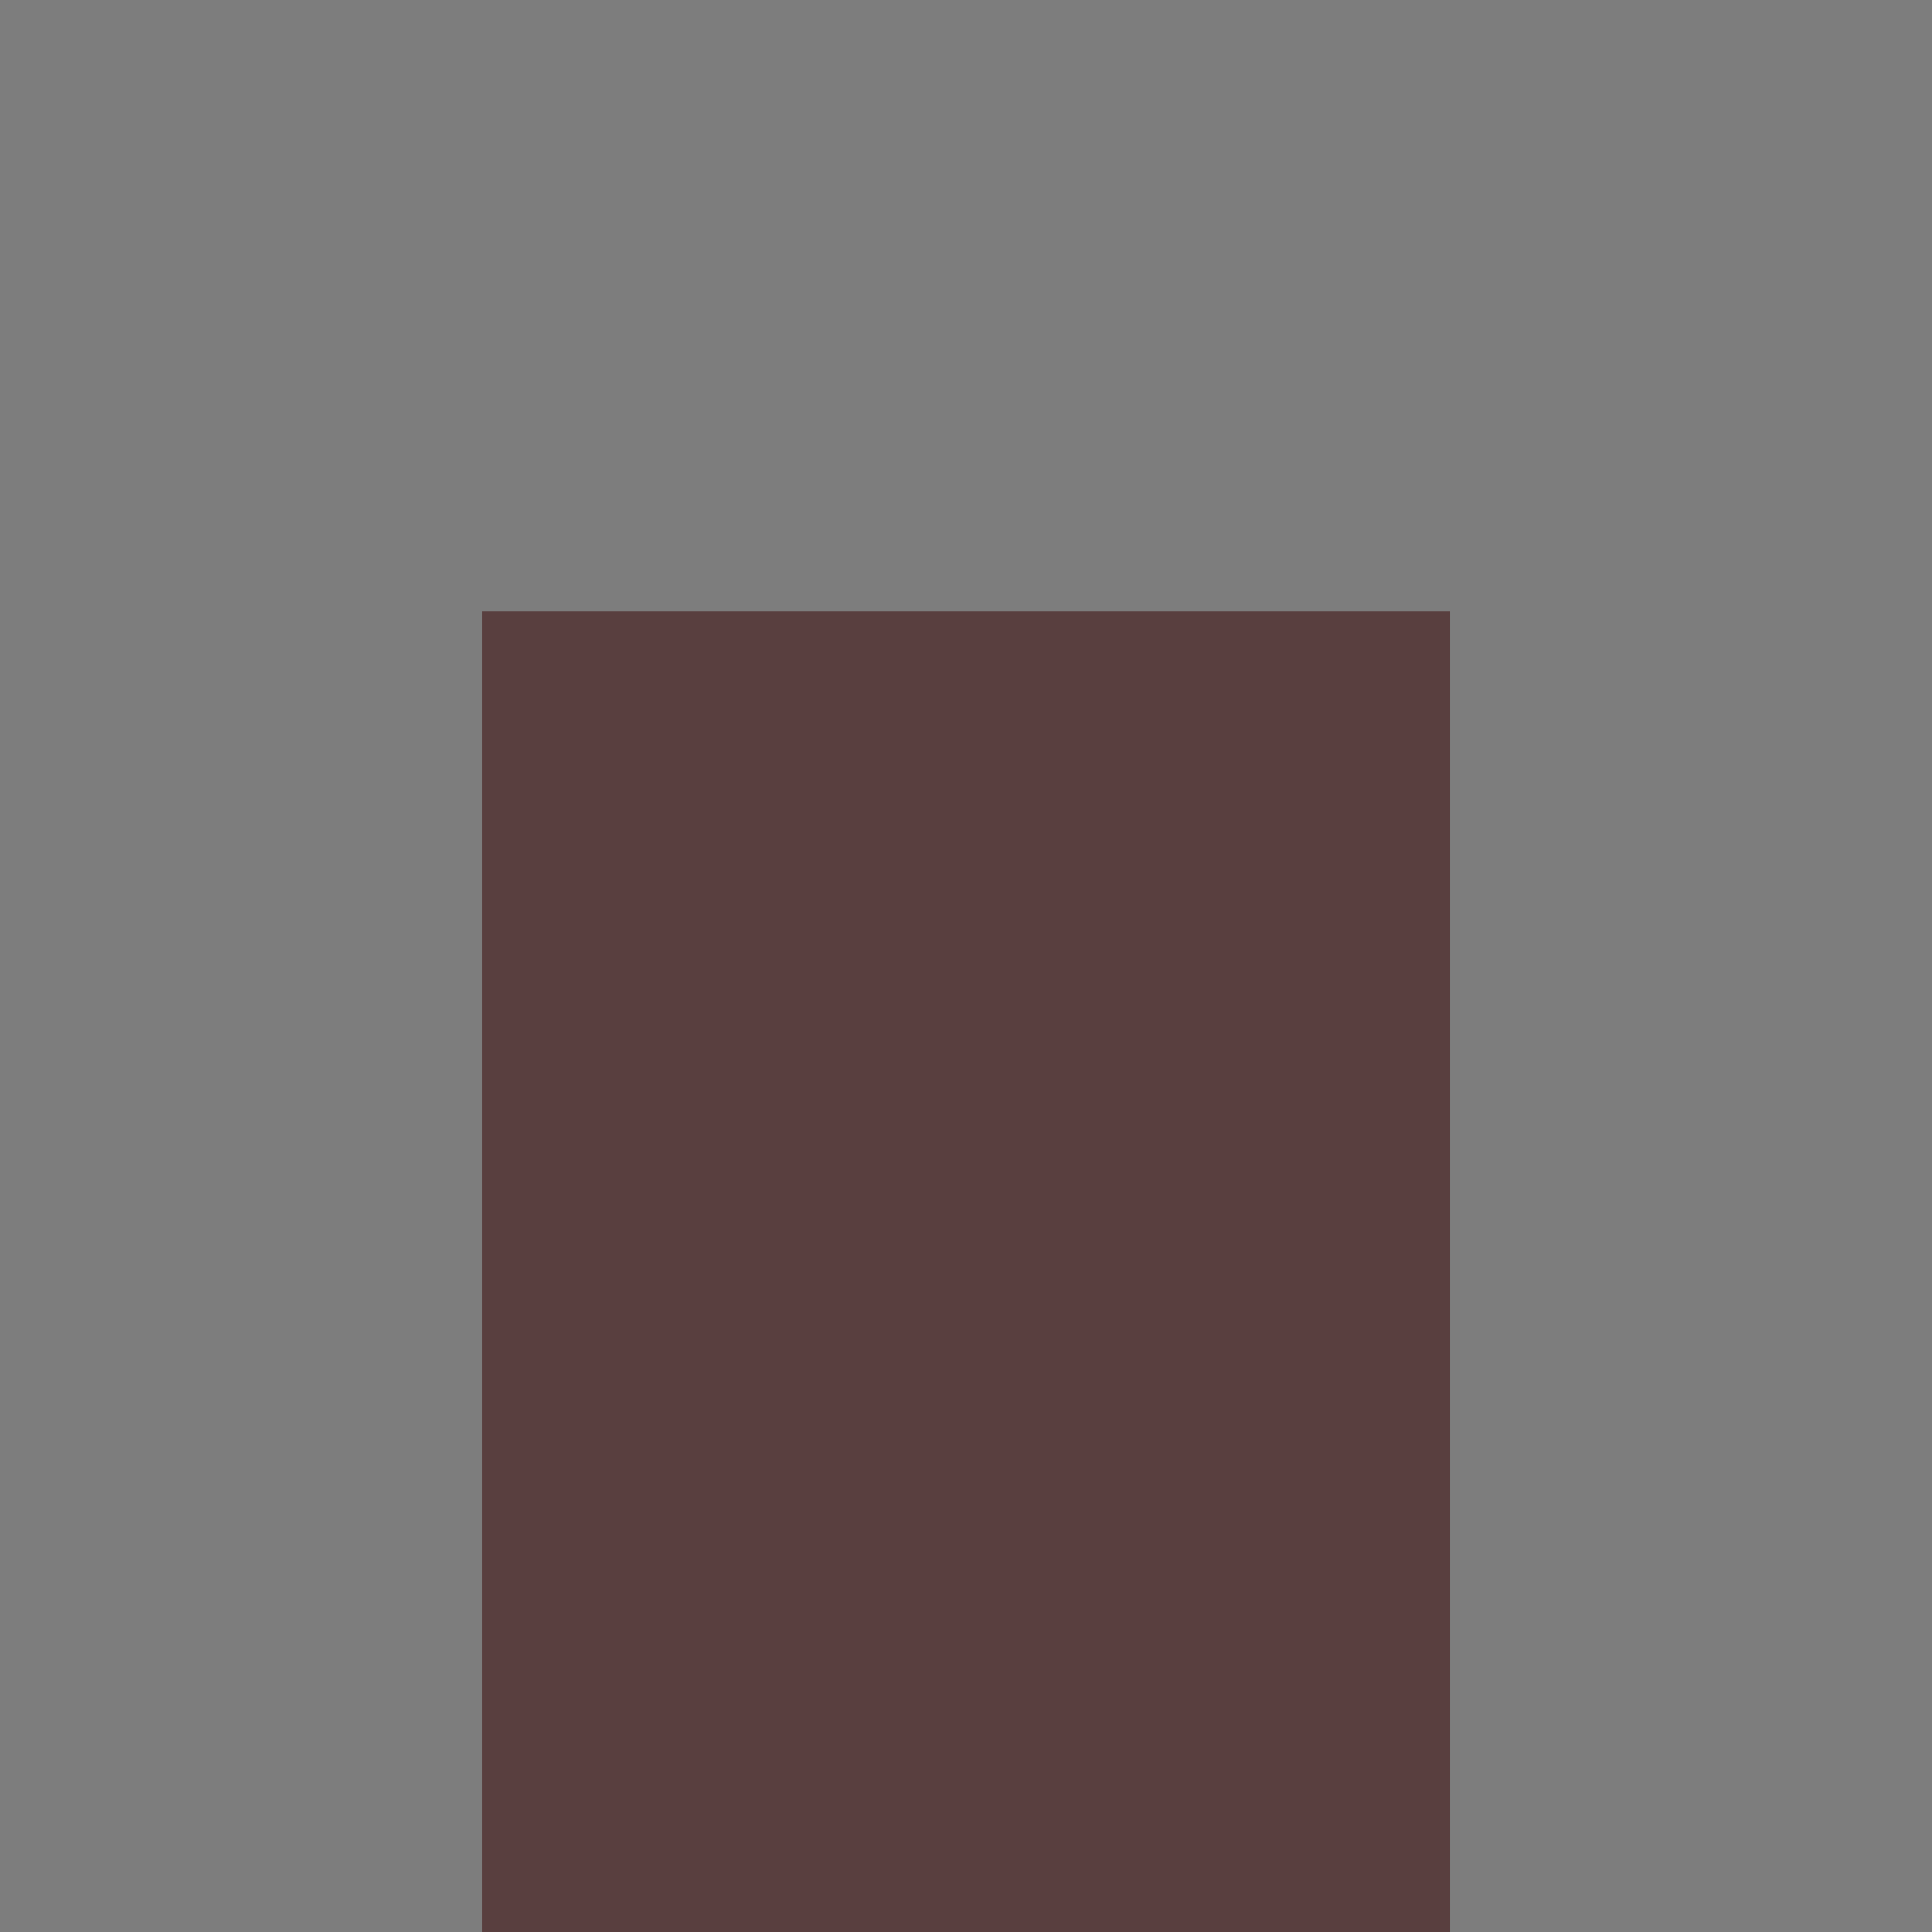
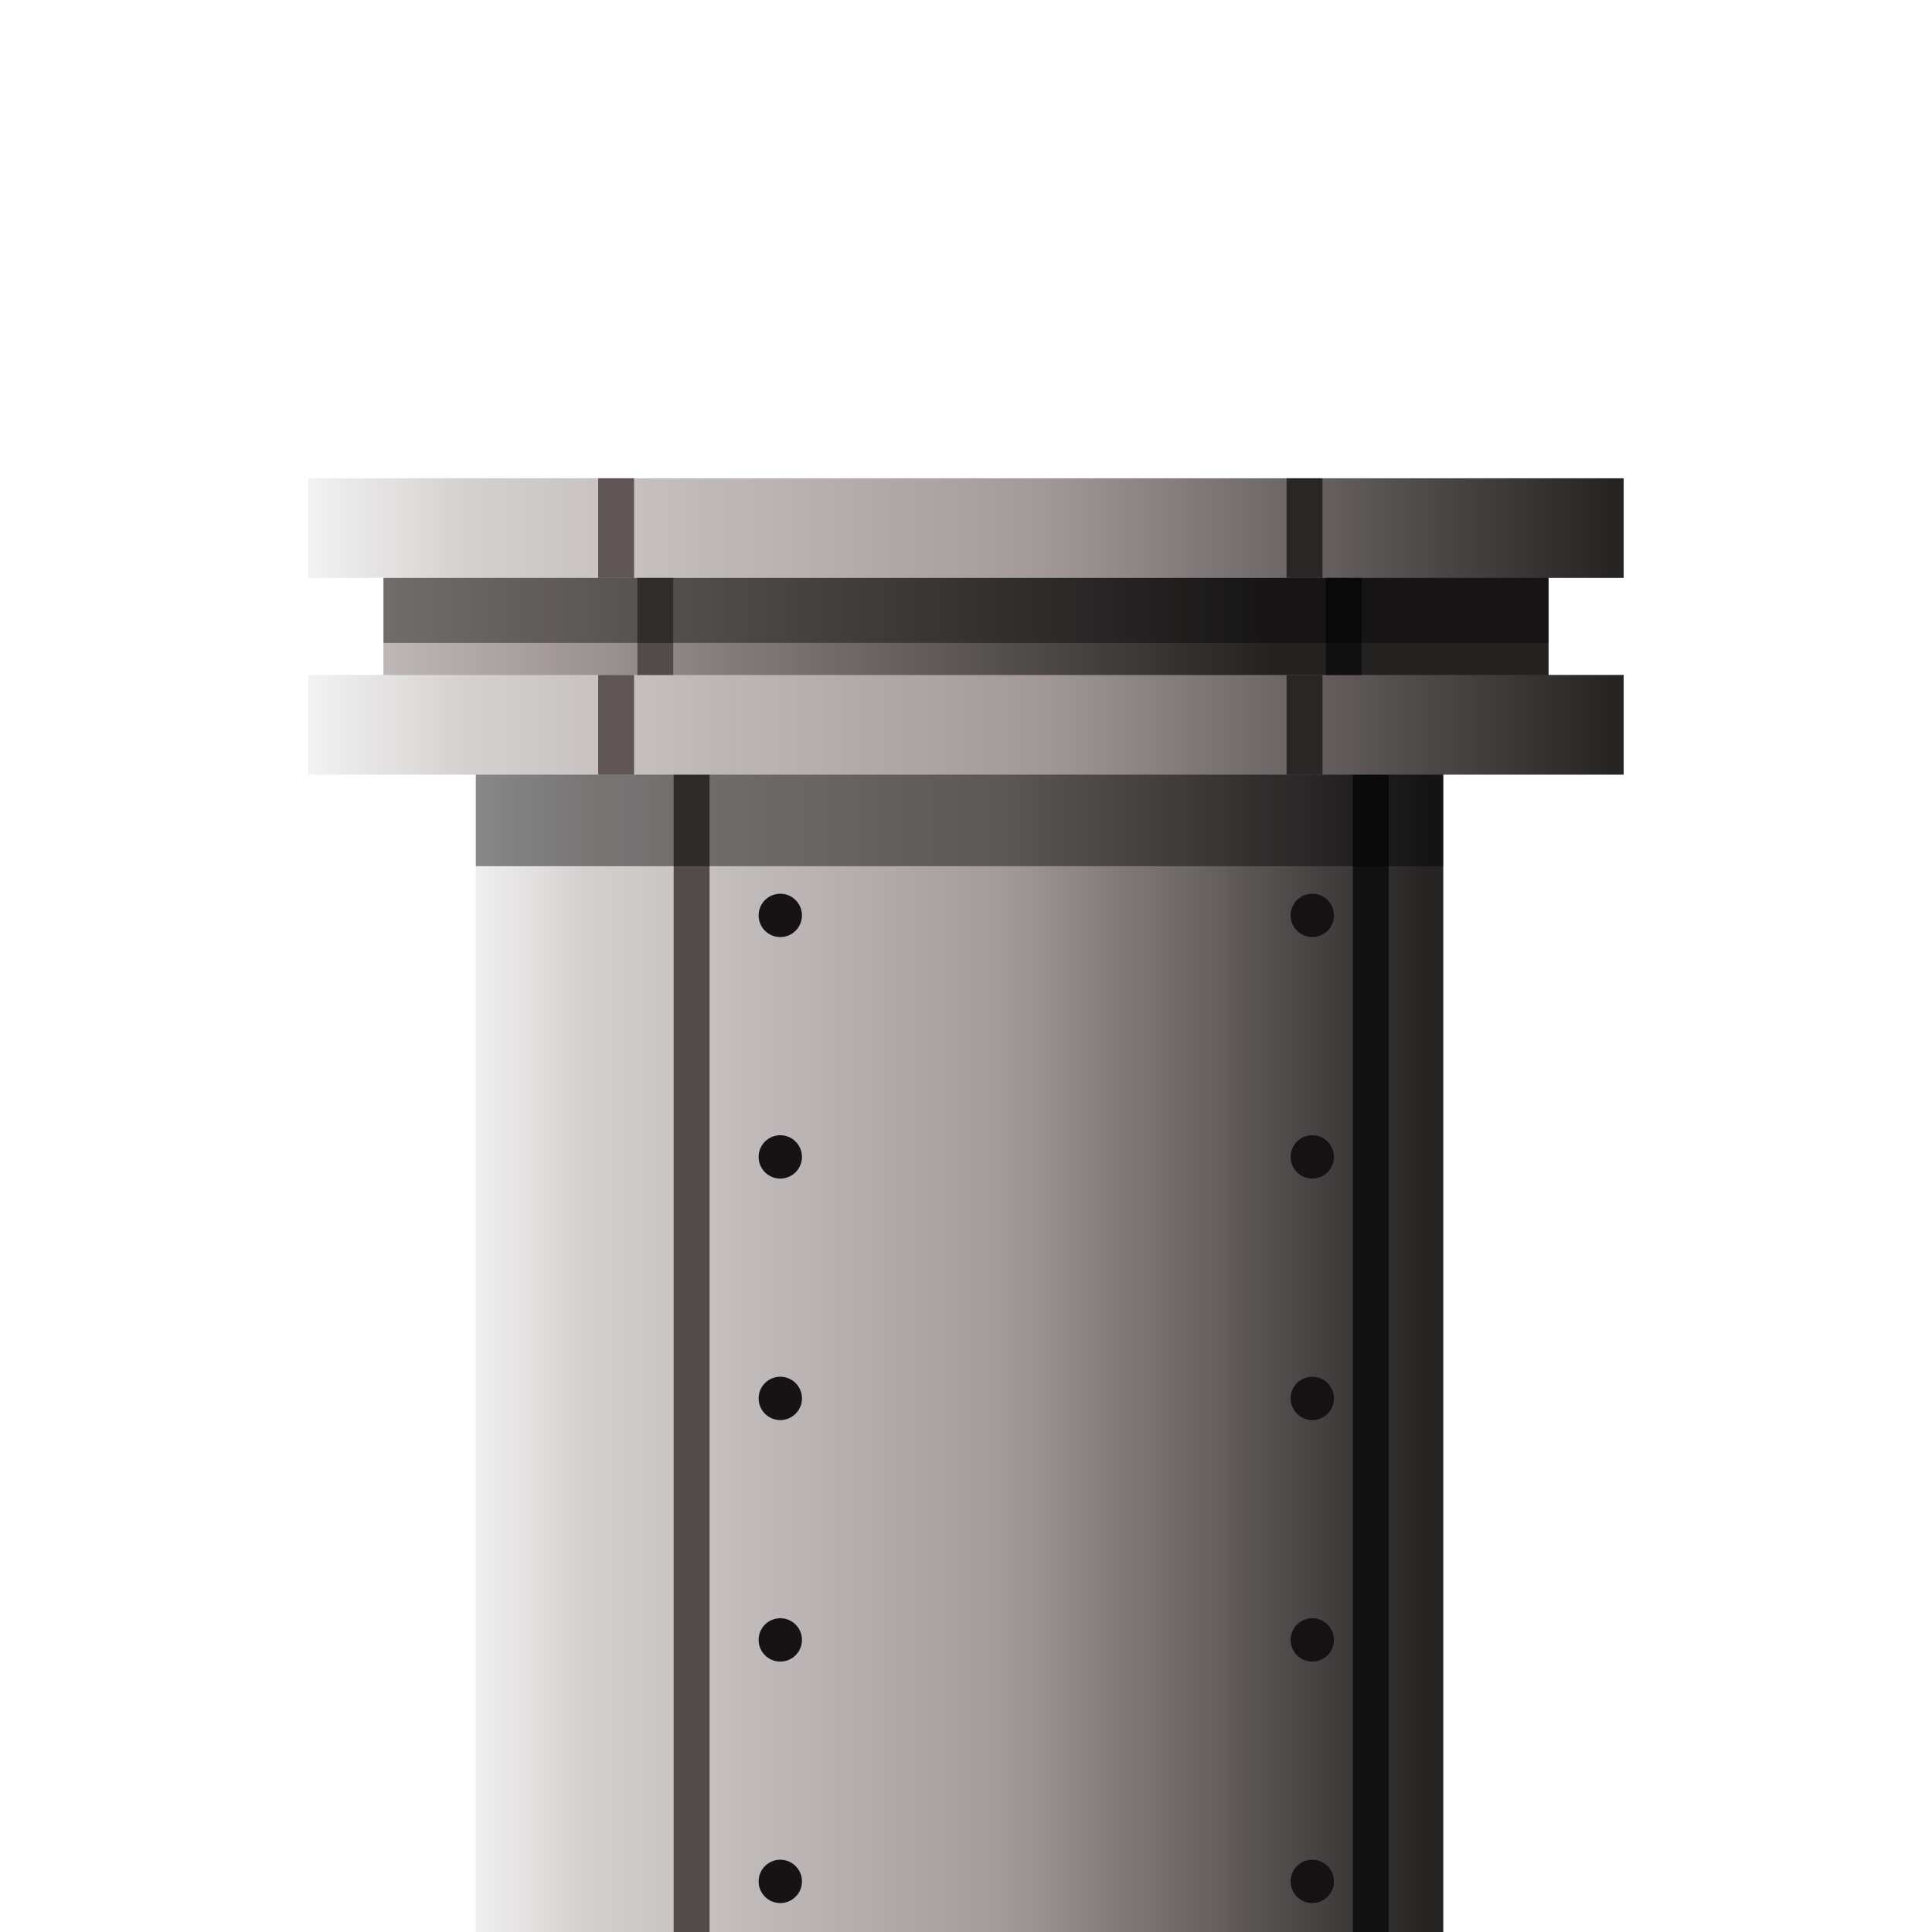
- <svg xmlns="http://www.w3.org/2000/svg" width="32" height="32" viewBox="0 0 32 32" version="1.1" id="svg8">
-   <defs id="defs2" />
+ <svg xmlns="http://www.w3.org/2000/svg" xmlns:xlink="http://www.w3.org/1999/xlink" width="32" height="32" viewBox="0 0 32 32" version="1.1" id="svg8">
+   <defs id="defs2">
+     <linearGradient id="linearGradient4810">
+       <stop id="stop4802" offset="0" style="stop-color:#f2f2f2;stop-opacity:1" />
+       <stop style="stop-color:#d5d0d0;stop-opacity:0.996" offset="0.119" id="stop4804" />
+       <stop style="stop-color:#a39999;stop-opacity:0.992" offset="0.383" id="stop4806" />
+       <stop id="stop4808" offset="1" style="stop-color:#252222;stop-opacity:0.996" />
+     </linearGradient>
+     <linearGradient id="linearGradient4751">
+       <stop style="stop-color:#f2f2f2;stop-opacity:1" offset="0" id="stop4747" />
+       <stop id="stop4757" offset="0.119" style="stop-color:#d5d0d0;stop-opacity:0.996" />
+       <stop id="stop4755" offset="0.557" style="stop-color:#a39999;stop-opacity:0.992" />
+       <stop style="stop-color:#252222;stop-opacity:0.996" offset="1" id="stop4749" />
+     </linearGradient>
+     <linearGradient xlink:href="#linearGradient4751" id="linearGradient4753" x1="22.207" y1="1098.375" x2="22.207" y2="1114.268" gradientUnits="userSpaceOnUse" gradientTransform="translate(1090.475,-1090.607)" />
+     <linearGradient xlink:href="#linearGradient4751" id="linearGradient4767" x1="10.346" y1="1095.748" x2="10.346" y2="1117.34" gradientUnits="userSpaceOnUse" gradientTransform="matrix(0,1,1,0,-1090.607,1090.475)" />
+     <linearGradient xlink:href="#linearGradient4810" id="linearGradient4778" gradientUnits="userSpaceOnUse" x1="10.346" y1="1090.455" x2="10.346" y2="1112.294" gradientTransform="matrix(0.3272727,0,0,0.8856557,1097.472,-964.0733)" />
+   </defs>
  <g id="layer1" transform="translate(0,-1090.5)">
-     <rect style="opacity:1;fill:#252525;fill-opacity:0.595;fill-rule:nonzero;stroke:none;stroke-width:1;stroke-linecap:butt;stroke-linejoin:miter;stroke-miterlimit:4;stroke-dasharray:none;stroke-dashoffset:0.5;stroke-opacity:1" id="rect4751" width="32" height="32" x="0" y="1090.5" />
-     <rect y="-24.013" x="1100.628" height="16.025" width="21.872" id="rect4752" style="opacity:1;fill:#593f3f;fill-opacity:1;fill-rule:nonzero;stroke:none;stroke-width:0.826;stroke-linecap:butt;stroke-linejoin:miter;stroke-miterlimit:4;stroke-dasharray:none;stroke-dashoffset:0.5;stroke-opacity:1" transform="rotate(90)" />
+     <rect style="opacity:1;fill:url(#linearGradient4753);fill-opacity:1;fill-rule:nonzero;stroke:none;stroke-width:0.818;stroke-linecap:butt;stroke-linejoin:miter;stroke-miterlimit:4;stroke-dasharray:none;stroke-dashoffset:0.5;stroke-opacity:1" id="rect4750" width="21.426" height="16.025" x="1101.074" y="7.88" transform="matrix(0,1,1,0,0,0)" />
+     <path id="path8540" d="m 22.408,1103.162 h 0.594 V 1122.5 h -0.594 z" style="opacity:1;fill:#131111;fill-opacity:0.996;fill-rule:nonzero;stroke:none;stroke-width:0.743;stroke-linecap:butt;stroke-linejoin:bevel;stroke-miterlimit:4;stroke-dasharray:none;stroke-dashoffset:0.5;stroke-opacity:1" />
+     <path style="opacity:1;fill:#534a4a;fill-opacity:0.996;fill-rule:nonzero;stroke:none;stroke-width:0.743;stroke-linecap:butt;stroke-linejoin:bevel;stroke-miterlimit:4;stroke-dasharray:none;stroke-dashoffset:0.5;stroke-opacity:1" d="m 11.158,1103.162 h 0.594 V 1122.5 h -0.594 z" id="rect4812" />
+     <path style="opacity:1;fill:#000000;fill-opacity:0.437;fill-rule:nonzero;stroke:none;stroke-width:0.779;stroke-linecap:butt;stroke-linejoin:bevel;stroke-miterlimit:4;stroke-dasharray:none;stroke-dashoffset:0.5;stroke-opacity:1" d="M 7.881,1101.074 H 23.904 v 3.773 H 7.881 Z" id="rect4769" />
+     <path style="opacity:1;fill:url(#linearGradient4767);fill-opacity:1;fill-rule:nonzero;stroke:none;stroke-width:0.779;stroke-linecap:butt;stroke-linejoin:bevel;stroke-miterlimit:4;stroke-dasharray:none;stroke-dashoffset:0.5;stroke-opacity:1" d="M 5.107,1098.422 H 26.893 v 1.65 h -1.246 v 1.607 h 1.246 v 1.652 H 5.107 v -1.652 h 1.244 v -1.607 H 5.107 Z" id="rect4759" />
+     <rect y="6.352" x="1100.073" height="19.295" width="1.607" id="rect4776" style="opacity:1;fill:url(#linearGradient4778);fill-opacity:1;fill-rule:nonzero;stroke:none;stroke-width:0.419;stroke-linecap:butt;stroke-linejoin:bevel;stroke-miterlimit:4;stroke-dasharray:none;stroke-dashoffset:0.5;stroke-opacity:1" transform="matrix(0,1,1,0,0,0)" />
+     <path style="opacity:1;fill:#605555;fill-opacity:0.996;fill-rule:nonzero;stroke:none;stroke-width:0.743;stroke-linecap:butt;stroke-linejoin:bevel;stroke-miterlimit:4;stroke-dasharray:none;stroke-dashoffset:0.5;stroke-opacity:1" d="m 9.908,1098.422 h 0.594 v 1.65 H 9.908 Z m 0,3.258 h 0.594 v 1.652 H 9.908 Z" id="path8542" />
+     <path style="opacity:1;fill:#524b4b;fill-opacity:1;fill-rule:nonzero;stroke:none;stroke-width:0.743;stroke-linecap:butt;stroke-linejoin:bevel;stroke-miterlimit:4;stroke-dasharray:none;stroke-dashoffset:0.5;stroke-opacity:1" d="m 10.557,1100.072 h 0.594 v 1.607 h -0.594 z" id="path8547" />
+     <path id="path8557" d="m 21.959,1100.072 h 0.594 v 1.607 h -0.594 z" style="opacity:1;fill:#111010;fill-opacity:1;fill-rule:nonzero;stroke:none;stroke-width:0.743;stroke-linecap:butt;stroke-linejoin:bevel;stroke-miterlimit:4;stroke-dasharray:none;stroke-dashoffset:0.5;stroke-opacity:1" />
+     <path style="opacity:1;fill:#000000;fill-opacity:0.409;fill-rule:nonzero;stroke:none;stroke-width:0.419;stroke-linecap:butt;stroke-linejoin:bevel;stroke-miterlimit:4;stroke-dasharray:none;stroke-dashoffset:0.5;stroke-opacity:1" d="M 6.352,1100.072 H 25.646 v 1.076 H 6.352 Z" id="rect4797" />
+     <circle style="opacity:1;fill:#151313;fill-opacity:0.996;fill-rule:nonzero;stroke:none;stroke-width:0.8;stroke-linecap:butt;stroke-linejoin:bevel;stroke-miterlimit:4;stroke-dasharray:none;stroke-dashoffset:0.5;stroke-opacity:1" id="path4817" cx="1105.662" cy="12.924" r="0.359" transform="matrix(0,1,1,0,0,0)" />
+     <circle r="0.359" cy="12.924" cx="1121.662" id="circle4819" style="opacity:1;fill:#151313;fill-opacity:0.996;fill-rule:nonzero;stroke:none;stroke-width:0.8;stroke-linecap:butt;stroke-linejoin:bevel;stroke-miterlimit:4;stroke-dasharray:none;stroke-dashoffset:0.5;stroke-opacity:1" transform="matrix(0,1,1,0,0,0)" />
+     <circle style="opacity:1;fill:#151313;fill-opacity:0.996;fill-rule:nonzero;stroke:none;stroke-width:0.8;stroke-linecap:butt;stroke-linejoin:bevel;stroke-miterlimit:4;stroke-dasharray:none;stroke-dashoffset:0.5;stroke-opacity:1" id="circle4821" cx="1117.662" cy="12.924" r="0.359" transform="matrix(0,1,1,0,0,0)" />
+     <circle r="0.359" cy="12.924" cx="1113.662" id="circle4823" style="opacity:1;fill:#151313;fill-opacity:0.996;fill-rule:nonzero;stroke:none;stroke-width:0.8;stroke-linecap:butt;stroke-linejoin:bevel;stroke-miterlimit:4;stroke-dasharray:none;stroke-dashoffset:0.5;stroke-opacity:1" transform="matrix(0,1,1,0,0,0)" />
+     <circle style="opacity:1;fill:#151313;fill-opacity:0.996;fill-rule:nonzero;stroke:none;stroke-width:0.8;stroke-linecap:butt;stroke-linejoin:bevel;stroke-miterlimit:4;stroke-dasharray:none;stroke-dashoffset:0.5;stroke-opacity:1" id="circle4825" cx="1109.662" cy="12.924" r="0.359" transform="matrix(0,1,1,0,0,0)" />
+     <circle r="0.359" cy="21.736" cx="1105.662" id="circle8530" style="opacity:1;fill:#151313;fill-opacity:0.996;fill-rule:nonzero;stroke:none;stroke-width:0.8;stroke-linecap:butt;stroke-linejoin:bevel;stroke-miterlimit:4;stroke-dasharray:none;stroke-dashoffset:0.5;stroke-opacity:1" transform="matrix(0,1,1,0,0,0)" />
+     <circle style="opacity:1;fill:#151313;fill-opacity:0.996;fill-rule:nonzero;stroke:none;stroke-width:0.8;stroke-linecap:butt;stroke-linejoin:bevel;stroke-miterlimit:4;stroke-dasharray:none;stroke-dashoffset:0.5;stroke-opacity:1" id="circle8532" cx="1121.662" cy="21.736" r="0.359" transform="matrix(0,1,1,0,0,0)" />
+     <circle r="0.359" cy="21.736" cx="1117.662" id="circle8534" style="opacity:1;fill:#151313;fill-opacity:0.996;fill-rule:nonzero;stroke:none;stroke-width:0.8;stroke-linecap:butt;stroke-linejoin:bevel;stroke-miterlimit:4;stroke-dasharray:none;stroke-dashoffset:0.5;stroke-opacity:1" transform="matrix(0,1,1,0,0,0)" />
+     <circle style="opacity:1;fill:#151313;fill-opacity:0.996;fill-rule:nonzero;stroke:none;stroke-width:0.8;stroke-linecap:butt;stroke-linejoin:bevel;stroke-miterlimit:4;stroke-dasharray:none;stroke-dashoffset:0.5;stroke-opacity:1" id="circle8536" cx="1113.662" cy="21.736" r="0.359" transform="matrix(0,1,1,0,0,0)" />
+     <circle r="0.359" cy="21.736" cx="1109.662" id="circle8538" style="opacity:1;fill:#151313;fill-opacity:0.996;fill-rule:nonzero;stroke:none;stroke-width:0.8;stroke-linecap:butt;stroke-linejoin:bevel;stroke-miterlimit:4;stroke-dasharray:none;stroke-dashoffset:0.5;stroke-opacity:1" transform="matrix(0,1,1,0,0,0)" />
+     <path id="path8555" d="m 21.31,1098.422 h 0.594 v 1.65 h -0.594 z m 0,3.258 h 0.594 v 1.652 h -0.594 z" style="opacity:1;fill:#292626;fill-opacity:1;fill-rule:nonzero;stroke:none;stroke-width:0.743;stroke-linecap:butt;stroke-linejoin:bevel;stroke-miterlimit:4;stroke-dasharray:none;stroke-dashoffset:0.5;stroke-opacity:1" />
  </g>
</svg>
